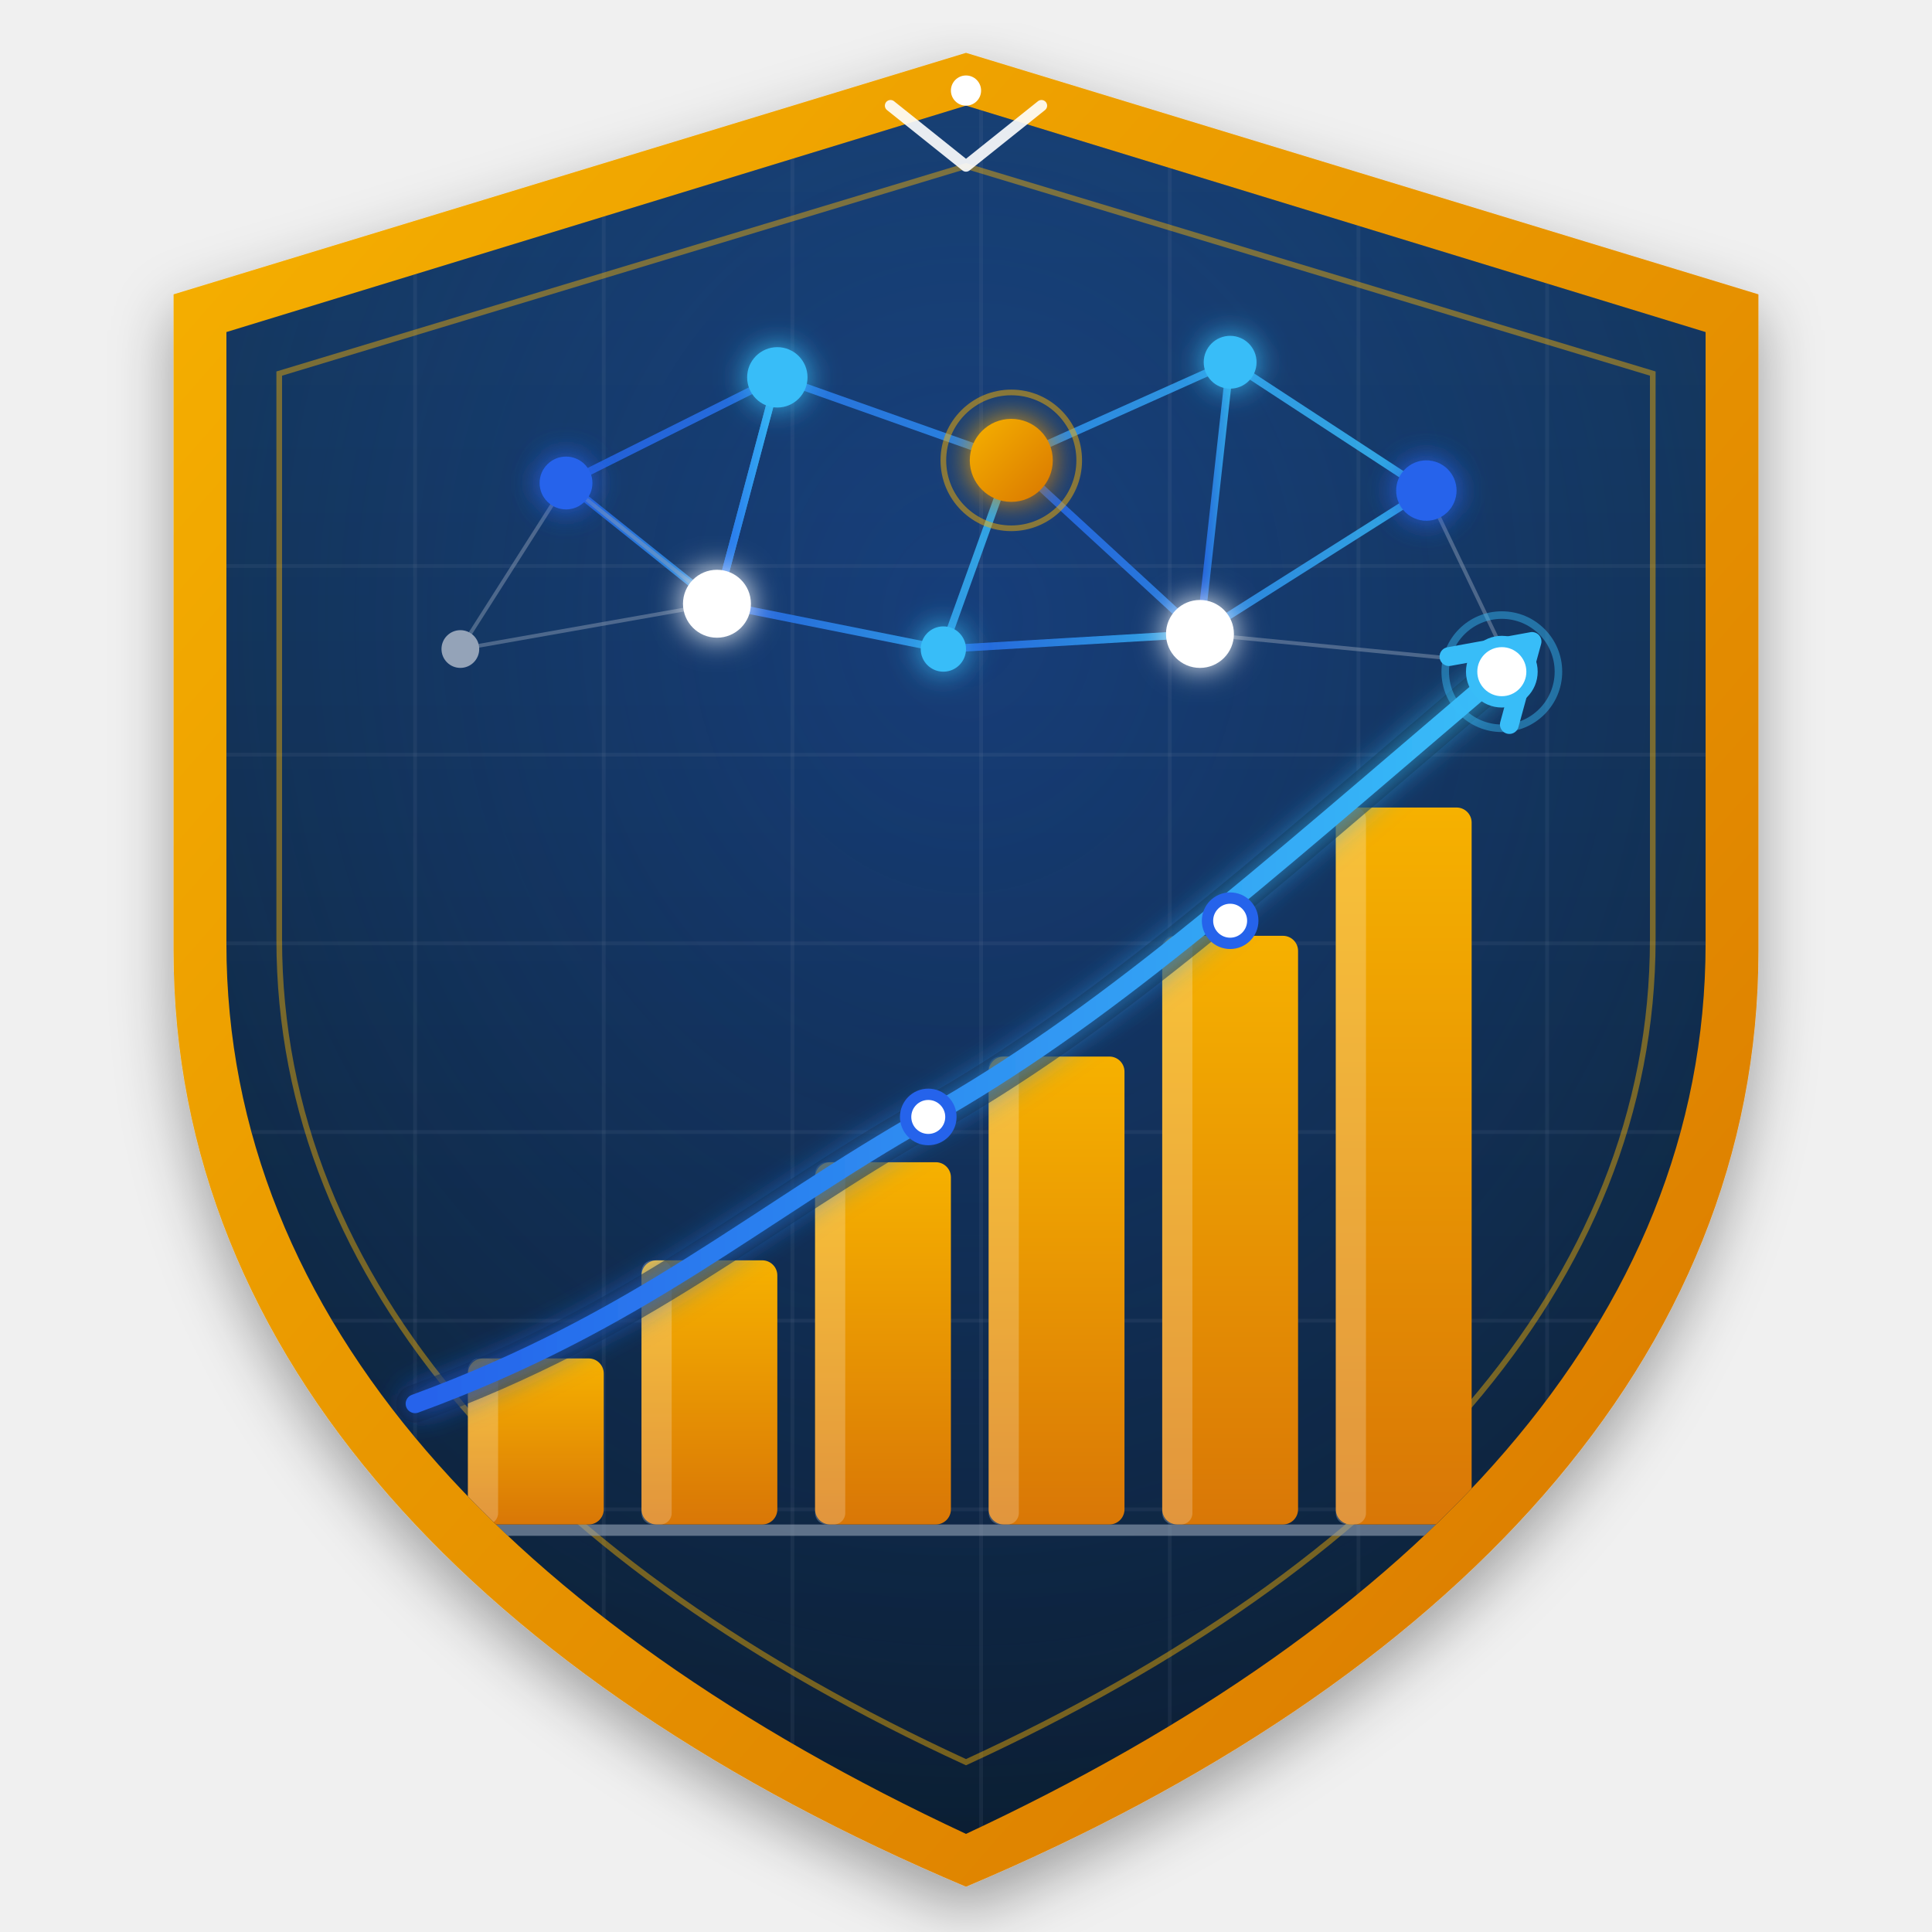
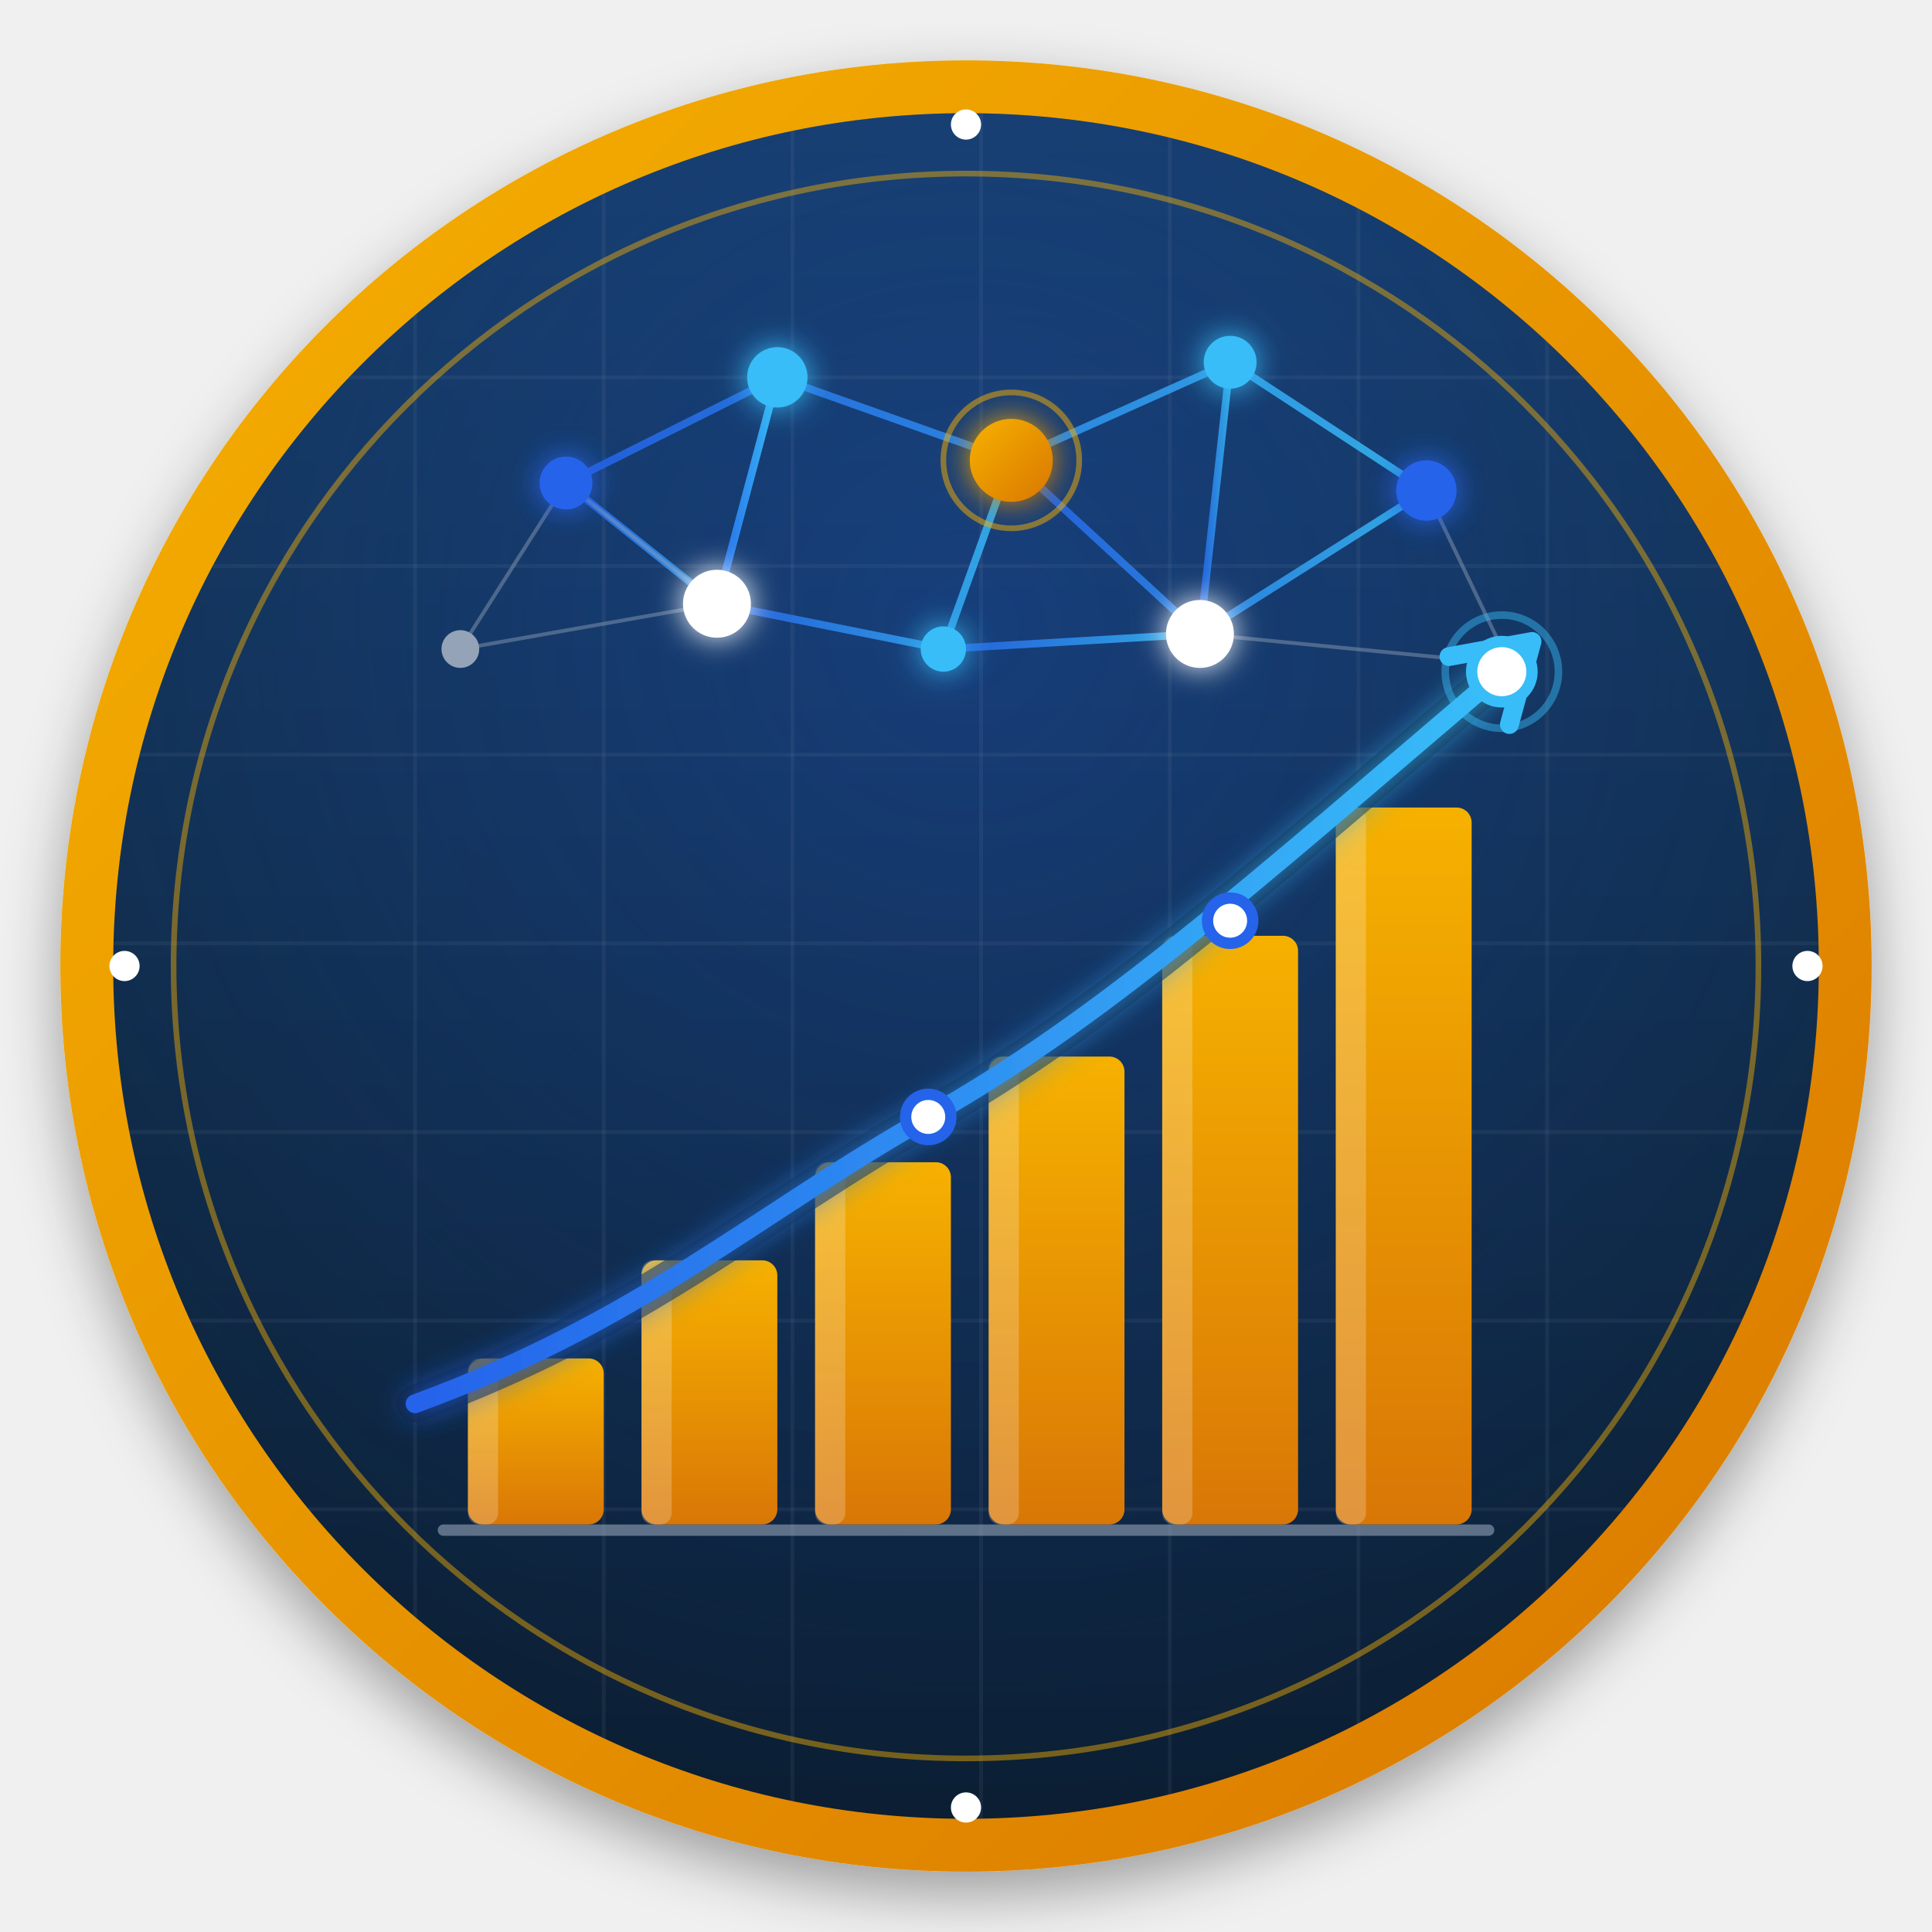
- <svg xmlns="http://www.w3.org/2000/svg" viewBox="0 0 512 512" width="512" height="512" role="img" aria-labelledby="t d">
+ <svg xmlns="http://www.w3.org/2000/svg" viewBox="0 0 512 512" width="100%" style="margin: 0px auto;" role="img" aria-labelledby="t2 d2">
  <defs>
    <linearGradient id="navy" x1="0" y1="0" x2="0" y2="1">
      <stop offset="0" stop-color="#14385C" />
      <stop offset="0.55" stop-color="#0F2942" />
      <stop offset="1" stop-color="#0B1E33" />
    </linearGradient>
    <linearGradient id="gold" x1="0" y1="1" x2="0" y2="0">
      <stop offset="0" stop-color="#D97706" />
      <stop offset="1" stop-color="#F6B100" />
    </linearGradient>
    <linearGradient id="goldH" x1="0" y1="0" x2="1" y2="1">
      <stop offset="0" stop-color="#F6B100" />
      <stop offset="1" stop-color="#D97706" />
    </linearGradient>
    <linearGradient id="tech" x1="0" y1="0" x2="1" y2="0">
      <stop offset="0" stop-color="#2563EB" />
      <stop offset="1" stop-color="#38BDF8" />
    </linearGradient>
    <radialGradient id="glow" cx="0.5" cy="0.3" r="0.7">
      <stop offset="0" stop-color="#2563EB" stop-opacity="0.28" />
      <stop offset="1" stop-color="#2563EB" stop-opacity="0" />
    </radialGradient>
-     <clipPath id="shieldClip">
-       <path d="M256 28 L452 88 V250 C452 350 376 430 256 486 C136 430 60 350 60 250 V88 Z" />
+     <clipPath id="circClip">
+       <circle cx="256" cy="256" r="226" />
    </clipPath>
    <filter id="soft" x="-30%" y="-30%" width="160%" height="160%">
      <feGaussianBlur stdDeviation="4" result="b" />
      <feMerge>
        <feMergeNode in="b" />
        <feMergeNode in="SourceGraphic" />
      </feMerge>
    </filter>
    <filter id="shadow" x="-20%" y="-20%" width="140%" height="150%">
      <feDropShadow dx="0" dy="6" stdDeviation="8" flood-color="#000" flood-opacity="0.35" />
    </filter>
  </defs>
-   <path d="M256 14 L466 78 V252 C466 360 384 446 256 500 C128 446 46 360 46 252 V78 Z" fill="url(#goldH)" filter="url(#shadow)" />
-   <path d="M256 28 L452 88 V250 C452 350 376 430 256 486 C136 430 60 350 60 250 V88 Z" fill="url(#navy)" />
-   <path d="M256 28 L452 88 V250 C452 350 376 430 256 486 C136 430 60 350 60 250 V88 Z" fill="url(#glow)" />
-   <g clip-path="url(#shieldClip)">
-     <g stroke="#94A3B8" stroke-opacity="0.09" stroke-width="1">
-       <path d="M60 150H452M60 200H452M60 250H452M60 300H452M60 350H452M60 400H452" />
-       <path d="M110 28V486M160 28V486M210 28V486M260 28V486M310 28V486M360 28V486M410 28V486" />
+   <circle cx="256" cy="256" r="240" fill="url(#goldH)" filter="url(#shadow)" style="stroke:none;color:rgb(11, 11, 11);stroke-width:1px;stroke-linecap:butt;stroke-linejoin:miter;opacity:1;font-family:anthropic-sans, ui-sans-serif, system-ui, -apple-system, &quot;Segoe UI&quot;, Roboto, sans-serif;font-size:16px;font-weight:400;text-anchor:start;dominant-baseline:auto" />
+   <circle cx="256" cy="256" r="226" fill="url(#navy)" style="stroke:none;color:rgb(11, 11, 11);stroke-width:1px;stroke-linecap:butt;stroke-linejoin:miter;opacity:1;font-family:anthropic-sans, ui-sans-serif, system-ui, -apple-system, &quot;Segoe UI&quot;, Roboto, sans-serif;font-size:16px;font-weight:400;text-anchor:start;dominant-baseline:auto" />
+   <circle cx="256" cy="256" r="226" fill="url(#glow)" style="stroke:none;color:rgb(11, 11, 11);stroke-width:1px;stroke-linecap:butt;stroke-linejoin:miter;opacity:1;font-family:anthropic-sans, ui-sans-serif, system-ui, -apple-system, &quot;Segoe UI&quot;, Roboto, sans-serif;font-size:16px;font-weight:400;text-anchor:start;dominant-baseline:auto" />
+   <g clip-path="url(#circClip)" style="fill:rgb(0, 0, 0);stroke:none;color:rgb(11, 11, 11);stroke-width:1px;stroke-linecap:butt;stroke-linejoin:miter;opacity:1;font-family:anthropic-sans, ui-sans-serif, system-ui, -apple-system, &quot;Segoe UI&quot;, Roboto, sans-serif;font-size:16px;font-weight:400;text-anchor:start;dominant-baseline:auto">
+     <g stroke="#94A3B8" stroke-opacity="0.09" stroke-width="1" style="fill:rgb(0, 0, 0);stroke:rgb(148, 163, 184);color:rgb(11, 11, 11);stroke-width:1px;stroke-linecap:butt;stroke-linejoin:miter;opacity:1;font-family:anthropic-sans, ui-sans-serif, system-ui, -apple-system, &quot;Segoe UI&quot;, Roboto, sans-serif;font-size:16px;font-weight:400;text-anchor:start;dominant-baseline:auto">
+       <path d="M30 100H482M30 150H482M30 200H482M30 250H482M30 300H482M30 350H482M30 400H482" style="fill:rgb(0, 0, 0);stroke:rgb(148, 163, 184);color:rgb(11, 11, 11);stroke-width:1px;stroke-linecap:butt;stroke-linejoin:miter;opacity:1;font-family:anthropic-sans, ui-sans-serif, system-ui, -apple-system, &quot;Segoe UI&quot;, Roboto, sans-serif;font-size:16px;font-weight:400;text-anchor:start;dominant-baseline:auto" />
+       <path d="M110 30V482M160 30V482M210 30V482M260 30V482M310 30V482M360 30V482M410 30V482" style="fill:rgb(0, 0, 0);stroke:rgb(148, 163, 184);color:rgb(11, 11, 11);stroke-width:1px;stroke-linecap:butt;stroke-linejoin:miter;opacity:1;font-family:anthropic-sans, ui-sans-serif, system-ui, -apple-system, &quot;Segoe UI&quot;, Roboto, sans-serif;font-size:16px;font-weight:400;text-anchor:start;dominant-baseline:auto" />
    </g>
-     <path d="M256 44 L438 99 V249 C438 340 369 415 256 467 C143 415 74 340 74 249 V99 Z" fill="none" stroke="#F6B100" stroke-opacity="0.45" stroke-width="1.5" />
-     <g stroke="url(#tech)" stroke-width="2" stroke-opacity="0.85" fill="none">
-       <path d="M150 128 L206 100 L268 122 L326 96 L378 130" />
-       <path d="M206 100 L190 160 L150 128" />
-       <path d="M268 122 L250 172 L190 160" />
-       <path d="M268 122 L318 168 L378 130" />
-       <path d="M326 96 L318 168" />
-       <path d="M250 172 L318 168" />
-       <path d="M190 160 L206 100" />
+     <circle cx="256" cy="256" r="210" fill="none" stroke="#F6B100" stroke-opacity="0.45" stroke-width="1.5" style="fill:none;stroke:rgb(246, 177, 0);color:rgb(11, 11, 11);stroke-width:1.5px;stroke-linecap:butt;stroke-linejoin:miter;opacity:1;font-family:anthropic-sans, ui-sans-serif, system-ui, -apple-system, &quot;Segoe UI&quot;, Roboto, sans-serif;font-size:16px;font-weight:400;text-anchor:start;dominant-baseline:auto" />
+     <g stroke="url(#tech)" stroke-width="2" stroke-opacity="0.85" fill="none" style="fill:none;color:rgb(11, 11, 11);stroke-width:2px;stroke-linecap:butt;stroke-linejoin:miter;opacity:1;font-family:anthropic-sans, ui-sans-serif, system-ui, -apple-system, &quot;Segoe UI&quot;, Roboto, sans-serif;font-size:16px;font-weight:400;text-anchor:start;dominant-baseline:auto">
+       <path d="M150 128 L206 100 L268 122 L326 96 L378 130" style="fill:none;color:rgb(11, 11, 11);stroke-width:2px;stroke-linecap:butt;stroke-linejoin:miter;opacity:1;font-family:anthropic-sans, ui-sans-serif, system-ui, -apple-system, &quot;Segoe UI&quot;, Roboto, sans-serif;font-size:16px;font-weight:400;text-anchor:start;dominant-baseline:auto" />
+       <path d="M206 100 L190 160 L150 128" style="fill:none;color:rgb(11, 11, 11);stroke-width:2px;stroke-linecap:butt;stroke-linejoin:miter;opacity:1;font-family:anthropic-sans, ui-sans-serif, system-ui, -apple-system, &quot;Segoe UI&quot;, Roboto, sans-serif;font-size:16px;font-weight:400;text-anchor:start;dominant-baseline:auto" />
+       <path d="M268 122 L250 172 L190 160" style="fill:none;color:rgb(11, 11, 11);stroke-width:2px;stroke-linecap:butt;stroke-linejoin:miter;opacity:1;font-family:anthropic-sans, ui-sans-serif, system-ui, -apple-system, &quot;Segoe UI&quot;, Roboto, sans-serif;font-size:16px;font-weight:400;text-anchor:start;dominant-baseline:auto" />
+       <path d="M268 122 L318 168 L378 130" style="fill:none;color:rgb(11, 11, 11);stroke-width:2px;stroke-linecap:butt;stroke-linejoin:miter;opacity:1;font-family:anthropic-sans, ui-sans-serif, system-ui, -apple-system, &quot;Segoe UI&quot;, Roboto, sans-serif;font-size:16px;font-weight:400;text-anchor:start;dominant-baseline:auto" />
+       <path d="M326 96 L318 168" style="fill:none;color:rgb(11, 11, 11);stroke-width:2px;stroke-linecap:butt;stroke-linejoin:miter;opacity:1;font-family:anthropic-sans, ui-sans-serif, system-ui, -apple-system, &quot;Segoe UI&quot;, Roboto, sans-serif;font-size:16px;font-weight:400;text-anchor:start;dominant-baseline:auto" />
+       <path d="M250 172 L318 168" style="fill:none;color:rgb(11, 11, 11);stroke-width:2px;stroke-linecap:butt;stroke-linejoin:miter;opacity:1;font-family:anthropic-sans, ui-sans-serif, system-ui, -apple-system, &quot;Segoe UI&quot;, Roboto, sans-serif;font-size:16px;font-weight:400;text-anchor:start;dominant-baseline:auto" />
+       <path d="M190 160 L206 100" style="fill:none;color:rgb(11, 11, 11);stroke-width:2px;stroke-linecap:butt;stroke-linejoin:miter;opacity:1;font-family:anthropic-sans, ui-sans-serif, system-ui, -apple-system, &quot;Segoe UI&quot;, Roboto, sans-serif;font-size:16px;font-weight:400;text-anchor:start;dominant-baseline:auto" />
    </g>
-     <g stroke="#94A3B8" stroke-opacity="0.45" stroke-width="1" fill="none">
-       <path d="M150 128 L190 160" />
-       <path d="M378 130 L400 176" />
-       <path d="M318 168 L400 176" />
-       <path d="M150 128 L122 172" />
-       <path d="M190 160 L122 172" />
+     <g stroke="#94A3B8" stroke-opacity="0.45" stroke-width="1" fill="none" style="fill:none;stroke:rgb(148, 163, 184);color:rgb(11, 11, 11);stroke-width:1px;stroke-linecap:butt;stroke-linejoin:miter;opacity:1;font-family:anthropic-sans, ui-sans-serif, system-ui, -apple-system, &quot;Segoe UI&quot;, Roboto, sans-serif;font-size:16px;font-weight:400;text-anchor:start;dominant-baseline:auto">
+       <path d="M150 128 L190 160" style="fill:none;stroke:rgb(148, 163, 184);color:rgb(11, 11, 11);stroke-width:1px;stroke-linecap:butt;stroke-linejoin:miter;opacity:1;font-family:anthropic-sans, ui-sans-serif, system-ui, -apple-system, &quot;Segoe UI&quot;, Roboto, sans-serif;font-size:16px;font-weight:400;text-anchor:start;dominant-baseline:auto" />
+       <path d="M378 130 L400 176" style="fill:none;stroke:rgb(148, 163, 184);color:rgb(11, 11, 11);stroke-width:1px;stroke-linecap:butt;stroke-linejoin:miter;opacity:1;font-family:anthropic-sans, ui-sans-serif, system-ui, -apple-system, &quot;Segoe UI&quot;, Roboto, sans-serif;font-size:16px;font-weight:400;text-anchor:start;dominant-baseline:auto" />
+       <path d="M318 168 L400 176" style="fill:none;stroke:rgb(148, 163, 184);color:rgb(11, 11, 11);stroke-width:1px;stroke-linecap:butt;stroke-linejoin:miter;opacity:1;font-family:anthropic-sans, ui-sans-serif, system-ui, -apple-system, &quot;Segoe UI&quot;, Roboto, sans-serif;font-size:16px;font-weight:400;text-anchor:start;dominant-baseline:auto" />
+       <path d="M150 128 L122 172" style="fill:none;stroke:rgb(148, 163, 184);color:rgb(11, 11, 11);stroke-width:1px;stroke-linecap:butt;stroke-linejoin:miter;opacity:1;font-family:anthropic-sans, ui-sans-serif, system-ui, -apple-system, &quot;Segoe UI&quot;, Roboto, sans-serif;font-size:16px;font-weight:400;text-anchor:start;dominant-baseline:auto" />
+       <path d="M190 160 L122 172" style="fill:none;stroke:rgb(148, 163, 184);color:rgb(11, 11, 11);stroke-width:1px;stroke-linecap:butt;stroke-linejoin:miter;opacity:1;font-family:anthropic-sans, ui-sans-serif, system-ui, -apple-system, &quot;Segoe UI&quot;, Roboto, sans-serif;font-size:16px;font-weight:400;text-anchor:start;dominant-baseline:auto" />
    </g>
-     <g filter="url(#soft)">
-       <circle cx="206" cy="100" r="8" fill="#38BDF8" />
-       <circle cx="268" cy="122" r="11" fill="url(#goldH)" />
-       <circle cx="326" cy="96" r="7" fill="#38BDF8" />
-       <circle cx="378" cy="130" r="8" fill="#2563EB" />
-       <circle cx="150" cy="128" r="7" fill="#2563EB" />
-       <circle cx="190" cy="160" r="9" fill="#FFFFFF" />
-       <circle cx="250" cy="172" r="6" fill="#38BDF8" />
-       <circle cx="318" cy="168" r="9" fill="#FFFFFF" />
+     <g filter="url(#soft)" style="fill:rgb(0, 0, 0);stroke:none;color:rgb(11, 11, 11);stroke-width:1px;stroke-linecap:butt;stroke-linejoin:miter;opacity:1;font-family:anthropic-sans, ui-sans-serif, system-ui, -apple-system, &quot;Segoe UI&quot;, Roboto, sans-serif;font-size:16px;font-weight:400;text-anchor:start;dominant-baseline:auto">
+       <circle cx="206" cy="100" r="8" fill="#38BDF8" style="fill:rgb(56, 189, 248);stroke:none;color:rgb(11, 11, 11);stroke-width:1px;stroke-linecap:butt;stroke-linejoin:miter;opacity:1;font-family:anthropic-sans, ui-sans-serif, system-ui, -apple-system, &quot;Segoe UI&quot;, Roboto, sans-serif;font-size:16px;font-weight:400;text-anchor:start;dominant-baseline:auto" />
+       <circle cx="268" cy="122" r="11" fill="url(#goldH)" style="stroke:none;color:rgb(11, 11, 11);stroke-width:1px;stroke-linecap:butt;stroke-linejoin:miter;opacity:1;font-family:anthropic-sans, ui-sans-serif, system-ui, -apple-system, &quot;Segoe UI&quot;, Roboto, sans-serif;font-size:16px;font-weight:400;text-anchor:start;dominant-baseline:auto" />
+       <circle cx="326" cy="96" r="7" fill="#38BDF8" style="fill:rgb(56, 189, 248);stroke:none;color:rgb(11, 11, 11);stroke-width:1px;stroke-linecap:butt;stroke-linejoin:miter;opacity:1;font-family:anthropic-sans, ui-sans-serif, system-ui, -apple-system, &quot;Segoe UI&quot;, Roboto, sans-serif;font-size:16px;font-weight:400;text-anchor:start;dominant-baseline:auto" />
+       <circle cx="378" cy="130" r="8" fill="#2563EB" style="fill:rgb(37, 99, 235);stroke:none;color:rgb(11, 11, 11);stroke-width:1px;stroke-linecap:butt;stroke-linejoin:miter;opacity:1;font-family:anthropic-sans, ui-sans-serif, system-ui, -apple-system, &quot;Segoe UI&quot;, Roboto, sans-serif;font-size:16px;font-weight:400;text-anchor:start;dominant-baseline:auto" />
+       <circle cx="150" cy="128" r="7" fill="#2563EB" style="fill:rgb(37, 99, 235);stroke:none;color:rgb(11, 11, 11);stroke-width:1px;stroke-linecap:butt;stroke-linejoin:miter;opacity:1;font-family:anthropic-sans, ui-sans-serif, system-ui, -apple-system, &quot;Segoe UI&quot;, Roboto, sans-serif;font-size:16px;font-weight:400;text-anchor:start;dominant-baseline:auto" />
+       <circle cx="190" cy="160" r="9" fill="#FFFFFF" style="fill:rgb(255, 255, 255);stroke:none;color:rgb(11, 11, 11);stroke-width:1px;stroke-linecap:butt;stroke-linejoin:miter;opacity:1;font-family:anthropic-sans, ui-sans-serif, system-ui, -apple-system, &quot;Segoe UI&quot;, Roboto, sans-serif;font-size:16px;font-weight:400;text-anchor:start;dominant-baseline:auto" />
+       <circle cx="250" cy="172" r="6" fill="#38BDF8" style="fill:rgb(56, 189, 248);stroke:none;color:rgb(11, 11, 11);stroke-width:1px;stroke-linecap:butt;stroke-linejoin:miter;opacity:1;font-family:anthropic-sans, ui-sans-serif, system-ui, -apple-system, &quot;Segoe UI&quot;, Roboto, sans-serif;font-size:16px;font-weight:400;text-anchor:start;dominant-baseline:auto" />
+       <circle cx="318" cy="168" r="9" fill="#FFFFFF" style="fill:rgb(255, 255, 255);stroke:none;color:rgb(11, 11, 11);stroke-width:1px;stroke-linecap:butt;stroke-linejoin:miter;opacity:1;font-family:anthropic-sans, ui-sans-serif, system-ui, -apple-system, &quot;Segoe UI&quot;, Roboto, sans-serif;font-size:16px;font-weight:400;text-anchor:start;dominant-baseline:auto" />
    </g>
-     <circle cx="122" cy="172" r="5" fill="#94A3B8" />
-     <circle cx="400" cy="176" r="5" fill="#94A3B8" />
-     <circle cx="268" cy="122" r="18" fill="none" stroke="#F6B100" stroke-opacity="0.5" stroke-width="1.5" />
-     <rect x="112" y="404" width="288" height="3" rx="1.5" fill="#94A3B8" fill-opacity="0.6" />
-     <g fill="url(#gold)">
-       <rect x="124" y="360" width="36" height="44" rx="4" />
-       <rect x="170" y="334" width="36" height="70" rx="4" />
-       <rect x="216" y="308" width="36" height="96" rx="4" />
-       <rect x="262" y="280" width="36" height="124" rx="4" />
-       <rect x="308" y="248" width="36" height="156" rx="4" />
-       <rect x="354" y="214" width="36" height="190" rx="4" />
+     <circle cx="122" cy="172" r="5" fill="#94A3B8" style="fill:rgb(148, 163, 184);stroke:none;color:rgb(11, 11, 11);stroke-width:1px;stroke-linecap:butt;stroke-linejoin:miter;opacity:1;font-family:anthropic-sans, ui-sans-serif, system-ui, -apple-system, &quot;Segoe UI&quot;, Roboto, sans-serif;font-size:16px;font-weight:400;text-anchor:start;dominant-baseline:auto" />
+     <circle cx="400" cy="176" r="5" fill="#94A3B8" style="fill:rgb(148, 163, 184);stroke:none;color:rgb(11, 11, 11);stroke-width:1px;stroke-linecap:butt;stroke-linejoin:miter;opacity:1;font-family:anthropic-sans, ui-sans-serif, system-ui, -apple-system, &quot;Segoe UI&quot;, Roboto, sans-serif;font-size:16px;font-weight:400;text-anchor:start;dominant-baseline:auto" />
+     <circle cx="268" cy="122" r="18" fill="none" stroke="#F6B100" stroke-opacity="0.5" stroke-width="1.5" style="fill:none;stroke:rgb(246, 177, 0);color:rgb(11, 11, 11);stroke-width:1.5px;stroke-linecap:butt;stroke-linejoin:miter;opacity:1;font-family:anthropic-sans, ui-sans-serif, system-ui, -apple-system, &quot;Segoe UI&quot;, Roboto, sans-serif;font-size:16px;font-weight:400;text-anchor:start;dominant-baseline:auto" />
+     <rect x="116" y="404" width="280" height="3" rx="1.5" fill="#94A3B8" fill-opacity="0.6" style="fill:rgb(148, 163, 184);stroke:none;color:rgb(11, 11, 11);stroke-width:1px;stroke-linecap:butt;stroke-linejoin:miter;opacity:1;font-family:anthropic-sans, ui-sans-serif, system-ui, -apple-system, &quot;Segoe UI&quot;, Roboto, sans-serif;font-size:16px;font-weight:400;text-anchor:start;dominant-baseline:auto" />
+     <g fill="url(#gold)" style="stroke:none;color:rgb(11, 11, 11);stroke-width:1px;stroke-linecap:butt;stroke-linejoin:miter;opacity:1;font-family:anthropic-sans, ui-sans-serif, system-ui, -apple-system, &quot;Segoe UI&quot;, Roboto, sans-serif;font-size:16px;font-weight:400;text-anchor:start;dominant-baseline:auto">
+       <rect x="124" y="360" width="36" height="44" rx="4" style="stroke:none;color:rgb(11, 11, 11);stroke-width:1px;stroke-linecap:butt;stroke-linejoin:miter;opacity:1;font-family:anthropic-sans, ui-sans-serif, system-ui, -apple-system, &quot;Segoe UI&quot;, Roboto, sans-serif;font-size:16px;font-weight:400;text-anchor:start;dominant-baseline:auto" />
+       <rect x="170" y="334" width="36" height="70" rx="4" style="stroke:none;color:rgb(11, 11, 11);stroke-width:1px;stroke-linecap:butt;stroke-linejoin:miter;opacity:1;font-family:anthropic-sans, ui-sans-serif, system-ui, -apple-system, &quot;Segoe UI&quot;, Roboto, sans-serif;font-size:16px;font-weight:400;text-anchor:start;dominant-baseline:auto" />
+       <rect x="216" y="308" width="36" height="96" rx="4" style="stroke:none;color:rgb(11, 11, 11);stroke-width:1px;stroke-linecap:butt;stroke-linejoin:miter;opacity:1;font-family:anthropic-sans, ui-sans-serif, system-ui, -apple-system, &quot;Segoe UI&quot;, Roboto, sans-serif;font-size:16px;font-weight:400;text-anchor:start;dominant-baseline:auto" />
+       <rect x="262" y="280" width="36" height="124" rx="4" style="stroke:none;color:rgb(11, 11, 11);stroke-width:1px;stroke-linecap:butt;stroke-linejoin:miter;opacity:1;font-family:anthropic-sans, ui-sans-serif, system-ui, -apple-system, &quot;Segoe UI&quot;, Roboto, sans-serif;font-size:16px;font-weight:400;text-anchor:start;dominant-baseline:auto" />
+       <rect x="308" y="248" width="36" height="156" rx="4" style="stroke:none;color:rgb(11, 11, 11);stroke-width:1px;stroke-linecap:butt;stroke-linejoin:miter;opacity:1;font-family:anthropic-sans, ui-sans-serif, system-ui, -apple-system, &quot;Segoe UI&quot;, Roboto, sans-serif;font-size:16px;font-weight:400;text-anchor:start;dominant-baseline:auto" />
+       <rect x="354" y="214" width="36" height="190" rx="4" style="stroke:none;color:rgb(11, 11, 11);stroke-width:1px;stroke-linecap:butt;stroke-linejoin:miter;opacity:1;font-family:anthropic-sans, ui-sans-serif, system-ui, -apple-system, &quot;Segoe UI&quot;, Roboto, sans-serif;font-size:16px;font-weight:400;text-anchor:start;dominant-baseline:auto" />
    </g>
-     <g fill="#FFFFFF" fill-opacity="0.22">
-       <rect x="124" y="360" width="8" height="44" rx="3" />
-       <rect x="170" y="334" width="8" height="70" rx="3" />
-       <rect x="216" y="308" width="8" height="96" rx="3" />
-       <rect x="262" y="280" width="8" height="124" rx="3" />
-       <rect x="308" y="248" width="8" height="156" rx="3" />
-       <rect x="354" y="214" width="8" height="190" rx="3" />
+     <g fill="#FFFFFF" fill-opacity="0.22" style="fill:rgb(255, 255, 255);stroke:none;color:rgb(11, 11, 11);stroke-width:1px;stroke-linecap:butt;stroke-linejoin:miter;opacity:1;font-family:anthropic-sans, ui-sans-serif, system-ui, -apple-system, &quot;Segoe UI&quot;, Roboto, sans-serif;font-size:16px;font-weight:400;text-anchor:start;dominant-baseline:auto">
+       <rect x="124" y="360" width="8" height="44" rx="3" style="fill:rgb(255, 255, 255);stroke:none;color:rgb(11, 11, 11);stroke-width:1px;stroke-linecap:butt;stroke-linejoin:miter;opacity:1;font-family:anthropic-sans, ui-sans-serif, system-ui, -apple-system, &quot;Segoe UI&quot;, Roboto, sans-serif;font-size:16px;font-weight:400;text-anchor:start;dominant-baseline:auto" />
+       <rect x="170" y="334" width="8" height="70" rx="3" style="fill:rgb(255, 255, 255);stroke:none;color:rgb(11, 11, 11);stroke-width:1px;stroke-linecap:butt;stroke-linejoin:miter;opacity:1;font-family:anthropic-sans, ui-sans-serif, system-ui, -apple-system, &quot;Segoe UI&quot;, Roboto, sans-serif;font-size:16px;font-weight:400;text-anchor:start;dominant-baseline:auto" />
+       <rect x="216" y="308" width="8" height="96" rx="3" style="fill:rgb(255, 255, 255);stroke:none;color:rgb(11, 11, 11);stroke-width:1px;stroke-linecap:butt;stroke-linejoin:miter;opacity:1;font-family:anthropic-sans, ui-sans-serif, system-ui, -apple-system, &quot;Segoe UI&quot;, Roboto, sans-serif;font-size:16px;font-weight:400;text-anchor:start;dominant-baseline:auto" />
+       <rect x="262" y="280" width="8" height="124" rx="3" style="fill:rgb(255, 255, 255);stroke:none;color:rgb(11, 11, 11);stroke-width:1px;stroke-linecap:butt;stroke-linejoin:miter;opacity:1;font-family:anthropic-sans, ui-sans-serif, system-ui, -apple-system, &quot;Segoe UI&quot;, Roboto, sans-serif;font-size:16px;font-weight:400;text-anchor:start;dominant-baseline:auto" />
+       <rect x="308" y="248" width="8" height="156" rx="3" style="fill:rgb(255, 255, 255);stroke:none;color:rgb(11, 11, 11);stroke-width:1px;stroke-linecap:butt;stroke-linejoin:miter;opacity:1;font-family:anthropic-sans, ui-sans-serif, system-ui, -apple-system, &quot;Segoe UI&quot;, Roboto, sans-serif;font-size:16px;font-weight:400;text-anchor:start;dominant-baseline:auto" />
+       <rect x="354" y="214" width="8" height="190" rx="3" style="fill:rgb(255, 255, 255);stroke:none;color:rgb(11, 11, 11);stroke-width:1px;stroke-linecap:butt;stroke-linejoin:miter;opacity:1;font-family:anthropic-sans, ui-sans-serif, system-ui, -apple-system, &quot;Segoe UI&quot;, Roboto, sans-serif;font-size:16px;font-weight:400;text-anchor:start;dominant-baseline:auto" />
    </g>
-     <path d="M110 372 C170 350 200 322 246 296 S330 236 398 178" fill="none" stroke="#0B1E33" stroke-width="10" stroke-linecap="round" stroke-opacity="0.55" />
-     <path d="M110 372 C170 350 200 322 246 296 S330 236 398 178" fill="none" stroke="url(#tech)" stroke-width="5" stroke-linecap="round" filter="url(#soft)" />
-     <path d="M384 174 L406 170 L400 192" fill="none" stroke="#38BDF8" stroke-width="5" stroke-linecap="round" stroke-linejoin="round" />
-     <circle cx="246" cy="296" r="6" fill="#FFFFFF" stroke="#2563EB" stroke-width="3" />
-     <circle cx="326" cy="244" r="6" fill="#FFFFFF" stroke="#2563EB" stroke-width="3" />
-     <circle cx="398" cy="178" r="8" fill="#FFFFFF" stroke="#38BDF8" stroke-width="3" />
-     <circle cx="398" cy="178" r="15" fill="none" stroke="#38BDF8" stroke-opacity="0.45" stroke-width="2" />
+     <path d="M110 372 C170 350 200 322 246 296 S330 236 398 178" fill="none" stroke="#0B1E33" stroke-width="10" stroke-linecap="round" stroke-opacity="0.55" style="fill:none;stroke:rgb(11, 30, 51);color:rgb(11, 11, 11);stroke-width:10px;stroke-linecap:round;stroke-linejoin:miter;opacity:1;font-family:anthropic-sans, ui-sans-serif, system-ui, -apple-system, &quot;Segoe UI&quot;, Roboto, sans-serif;font-size:16px;font-weight:400;text-anchor:start;dominant-baseline:auto" />
+     <path d="M110 372 C170 350 200 322 246 296 S330 236 398 178" fill="none" stroke="url(#tech)" stroke-width="5" stroke-linecap="round" filter="url(#soft)" style="fill:none;color:rgb(11, 11, 11);stroke-width:5px;stroke-linecap:round;stroke-linejoin:miter;opacity:1;font-family:anthropic-sans, ui-sans-serif, system-ui, -apple-system, &quot;Segoe UI&quot;, Roboto, sans-serif;font-size:16px;font-weight:400;text-anchor:start;dominant-baseline:auto" />
+     <path d="M384 174 L406 170 L400 192" fill="none" stroke="#38BDF8" stroke-width="5" stroke-linecap="round" stroke-linejoin="round" style="fill:none;stroke:rgb(56, 189, 248);color:rgb(11, 11, 11);stroke-width:5px;stroke-linecap:round;stroke-linejoin:round;opacity:1;font-family:anthropic-sans, ui-sans-serif, system-ui, -apple-system, &quot;Segoe UI&quot;, Roboto, sans-serif;font-size:16px;font-weight:400;text-anchor:start;dominant-baseline:auto" />
+     <circle cx="246" cy="296" r="6" fill="#FFFFFF" stroke="#2563EB" stroke-width="3" style="fill:rgb(255, 255, 255);stroke:rgb(37, 99, 235);color:rgb(11, 11, 11);stroke-width:3px;stroke-linecap:butt;stroke-linejoin:miter;opacity:1;font-family:anthropic-sans, ui-sans-serif, system-ui, -apple-system, &quot;Segoe UI&quot;, Roboto, sans-serif;font-size:16px;font-weight:400;text-anchor:start;dominant-baseline:auto" />
+     <circle cx="326" cy="244" r="6" fill="#FFFFFF" stroke="#2563EB" stroke-width="3" style="fill:rgb(255, 255, 255);stroke:rgb(37, 99, 235);color:rgb(11, 11, 11);stroke-width:3px;stroke-linecap:butt;stroke-linejoin:miter;opacity:1;font-family:anthropic-sans, ui-sans-serif, system-ui, -apple-system, &quot;Segoe UI&quot;, Roboto, sans-serif;font-size:16px;font-weight:400;text-anchor:start;dominant-baseline:auto" />
+     <circle cx="398" cy="178" r="8" fill="#FFFFFF" stroke="#38BDF8" stroke-width="3" style="fill:rgb(255, 255, 255);stroke:rgb(56, 189, 248);color:rgb(11, 11, 11);stroke-width:3px;stroke-linecap:butt;stroke-linejoin:miter;opacity:1;font-family:anthropic-sans, ui-sans-serif, system-ui, -apple-system, &quot;Segoe UI&quot;, Roboto, sans-serif;font-size:16px;font-weight:400;text-anchor:start;dominant-baseline:auto" />
+     <circle cx="398" cy="178" r="15" fill="none" stroke="#38BDF8" stroke-opacity="0.45" stroke-width="2" style="fill:none;stroke:rgb(56, 189, 248);color:rgb(11, 11, 11);stroke-width:2px;stroke-linecap:butt;stroke-linejoin:miter;opacity:1;font-family:anthropic-sans, ui-sans-serif, system-ui, -apple-system, &quot;Segoe UI&quot;, Roboto, sans-serif;font-size:16px;font-weight:400;text-anchor:start;dominant-baseline:auto" />
  </g>
-   <path d="M236 28 L256 44 L276 28" fill="none" stroke="#FFFFFF" stroke-width="3" stroke-linecap="round" stroke-linejoin="round" stroke-opacity="0.9" />
-   <circle cx="256" cy="24" r="4" fill="#FFFFFF" />
+   <g fill="#FFFFFF" style="fill:rgb(255, 255, 255);stroke:none;color:rgb(11, 11, 11);stroke-width:1px;stroke-linecap:butt;stroke-linejoin:miter;opacity:1;font-family:anthropic-sans, ui-sans-serif, system-ui, -apple-system, &quot;Segoe UI&quot;, Roboto, sans-serif;font-size:16px;font-weight:400;text-anchor:start;dominant-baseline:auto">
+     <circle cx="256" cy="33" r="4" style="fill:rgb(255, 255, 255);stroke:none;color:rgb(11, 11, 11);stroke-width:1px;stroke-linecap:butt;stroke-linejoin:miter;opacity:1;font-family:anthropic-sans, ui-sans-serif, system-ui, -apple-system, &quot;Segoe UI&quot;, Roboto, sans-serif;font-size:16px;font-weight:400;text-anchor:start;dominant-baseline:auto" />
+     <circle cx="256" cy="479" r="4" style="fill:rgb(255, 255, 255);stroke:none;color:rgb(11, 11, 11);stroke-width:1px;stroke-linecap:butt;stroke-linejoin:miter;opacity:1;font-family:anthropic-sans, ui-sans-serif, system-ui, -apple-system, &quot;Segoe UI&quot;, Roboto, sans-serif;font-size:16px;font-weight:400;text-anchor:start;dominant-baseline:auto" />
+     <circle cx="33" cy="256" r="4" style="fill:rgb(255, 255, 255);stroke:none;color:rgb(11, 11, 11);stroke-width:1px;stroke-linecap:butt;stroke-linejoin:miter;opacity:1;font-family:anthropic-sans, ui-sans-serif, system-ui, -apple-system, &quot;Segoe UI&quot;, Roboto, sans-serif;font-size:16px;font-weight:400;text-anchor:start;dominant-baseline:auto" />
+     <circle cx="479" cy="256" r="4" style="fill:rgb(255, 255, 255);stroke:none;color:rgb(11, 11, 11);stroke-width:1px;stroke-linecap:butt;stroke-linejoin:miter;opacity:1;font-family:anthropic-sans, ui-sans-serif, system-ui, -apple-system, &quot;Segoe UI&quot;, Roboto, sans-serif;font-size:16px;font-weight:400;text-anchor:start;dominant-baseline:auto" />
+   </g>
</svg>
